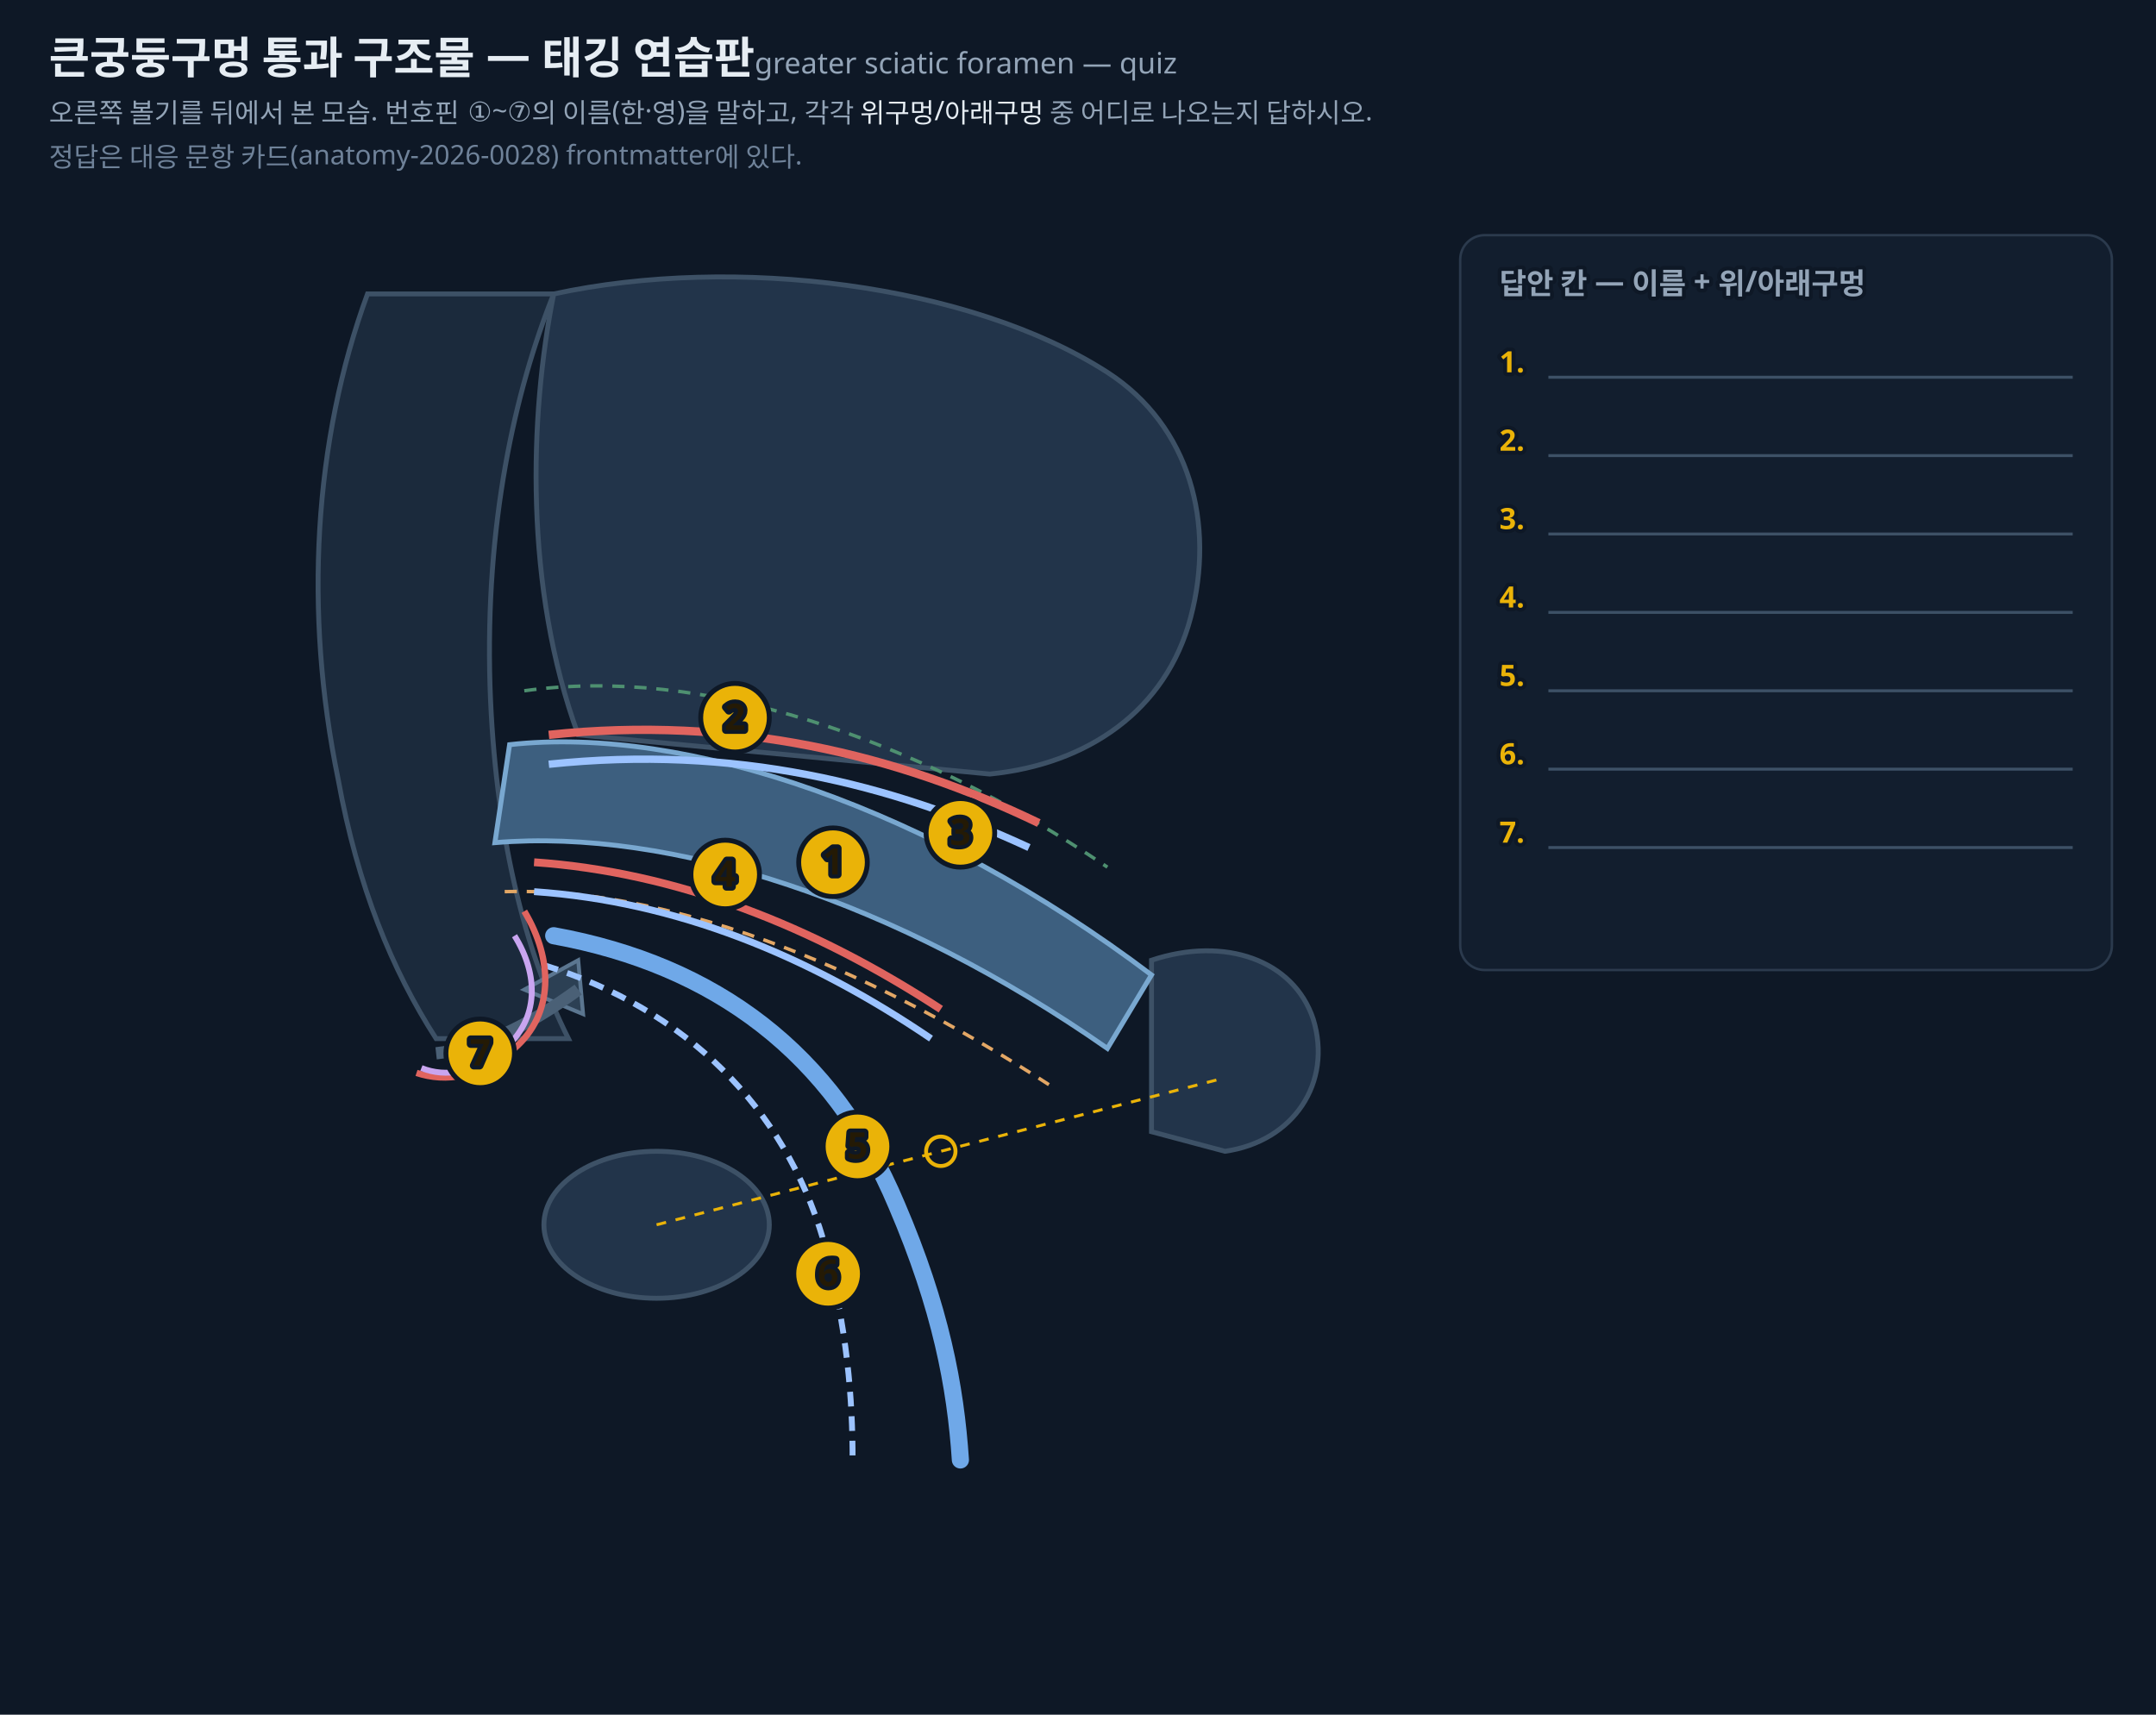
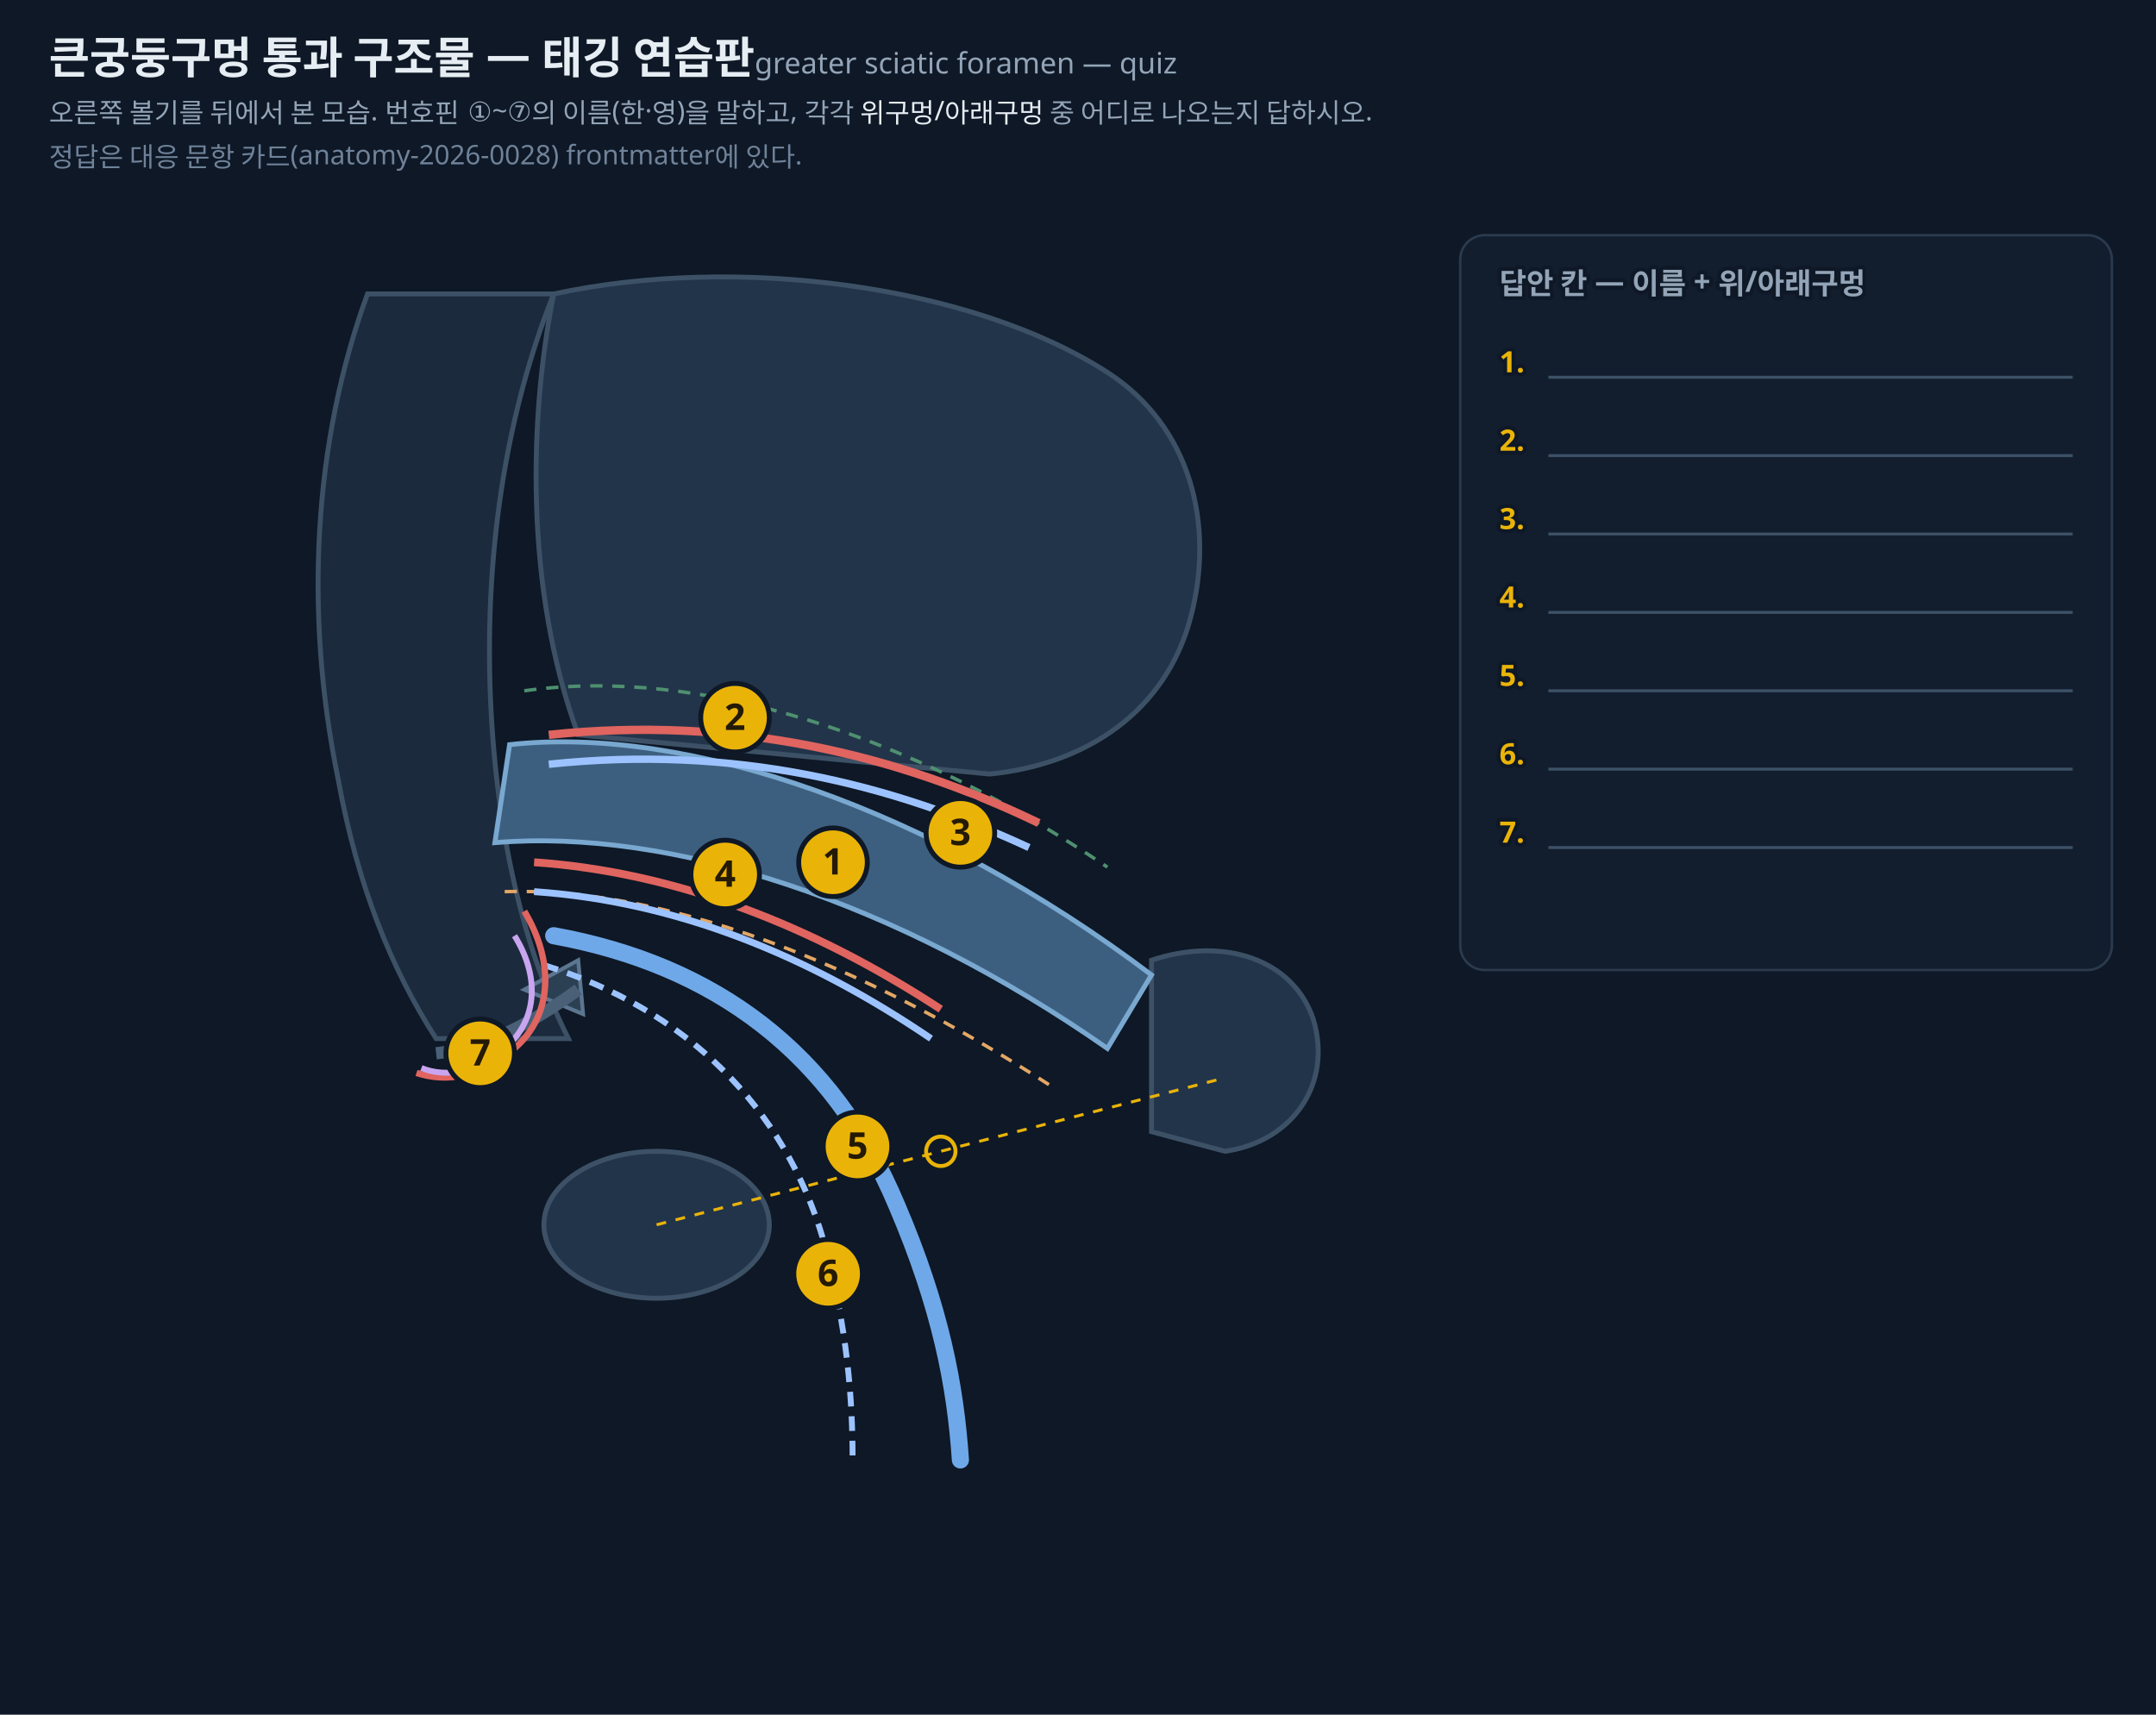
<svg xmlns="http://www.w3.org/2000/svg" viewBox="0 0 880 700" font-family="'Apple SD Gothic Neo','Noto Sans KR',sans-serif" role="img" aria-label="큰궁둥구멍 통과 구조물 태깅 퀴즈판 — 번호핀 7개, 라벨 제거">
  <style>
    text{paint-order:stroke;stroke:#0e1826;stroke-width:3.2px;stroke-linejoin:round}
    .kr{font-weight:700}
+     .pin{stroke:none}
  </style>
  <rect width="880" height="700" fill="#0e1826" />
  <path d="M 150,120 C 128,180 124,250 138,318 C 146,362 160,396 178,424 L 232,424            C 214,388 202,340 200,280 C 198,214 210,160 226,120 Z" fill="#1b2a3c" stroke="#3d5166" stroke-width="2" />
  <path d="M 226,120 C 300,104 396,116 452,152 C 486,174 496,214 486,252            C 476,290 444,312 404,316 L 236,300 C 214,240 216,170 226,120 Z" fill="#22344a" stroke="#3d5166" stroke-width="2" />
  <path d="M 236,392 L 214,404 L 238,414 Z" fill="#2c4054" stroke="#5b7690" stroke-width="1.6" />
  <path d="M 236,404 C 214,420 196,428 178,430" fill="none" stroke="#4a6076" stroke-width="5" />
  <ellipse cx="268" cy="500" rx="46" ry="30" fill="#22344a" stroke="#3d5166" stroke-width="2" />
  <path d="M 470,392 C 500,382 528,392 536,416 C 544,442 528,466 500,470 L 470,462 Z" fill="#22344a" stroke="#3d5166" stroke-width="2" />
  <path d="M 208,304 C 280,296 380,330 470,398 L 452,428 C 366,368 274,338 202,344 Z" fill="#3d5f7f" stroke="#79a8d0" stroke-width="2" />
  <path d="M 214,282 C 286,272 372,300 452,354" fill="none" stroke="#4e9070" stroke-width="1.4" stroke-dasharray="5 4" />
  <path d="M 206,364 C 270,362 350,392 430,444" fill="none" stroke="#e3a765" stroke-width="1.4" stroke-dasharray="5 4" />
  <path d="M 224,300 C 300,292 366,308 424,336" fill="none" stroke="#e0645f" stroke-width="3.4" />
  <path d="M 224,312 C 300,304 364,320 420,346" fill="none" stroke="#9cc3ff" stroke-width="3" />
  <path d="M 218,352 C 276,356 332,378 384,412" fill="none" stroke="#e0645f" stroke-width="3.2" />
  <path d="M 218,364 C 276,368 330,390 380,424" fill="none" stroke="#9cc3ff" stroke-width="2.8" />
  <path d="M 226,382 C 292,394 340,430 366,492 C 384,534 390,566 392,596" fill="none" stroke="#6fa8e8" stroke-width="7" stroke-linecap="round" />
  <path d="M 222,394 C 280,412 320,452 336,506 C 346,542 348,572 348,596" fill="none" stroke="#9cc3ff" stroke-width="2.4" stroke-dasharray="6 4" />
  <path d="M 214,372 C 226,392 226,414 210,428 C 196,440 182,442 170,438" fill="none" stroke="#e0645f" stroke-width="2.6" />
  <path d="M 210,382 C 220,398 220,416 206,428 C 194,438 182,440 172,436" fill="none" stroke="#c9a5f0" stroke-width="2.4" />
  <line x1="268" y1="500" x2="500" y2="440" stroke="#eab308" stroke-width="1.2" stroke-dasharray="4 4" />
  <circle cx="384" cy="470" r="6" fill="none" stroke="#eab308" stroke-width="1.6" />
  <text x="20" y="30" fill="#e6edf3" font-size="18" font-weight="700">큰궁둥구멍 통과 구조물 — 태깅 연습판<tspan fill="#93a4b7" font-size="12" font-weight="400"> greater sciatic foramen — quiz</tspan>
  </text>
  <text x="20" y="50" fill="#93a4b7" font-size="11">오른쪽 볼기를 뒤에서 본 모습. 번호핀 ①~⑦의 이름(한·영)을 말하고, 각각 <tspan fill="#e6edf3">위구멍/아래구멍</tspan> 중 어디로 나오는지 답하시오.</text>
  <text x="20" y="68" fill="#6f8299" font-size="11">정답은 대응 문항 카드(anatomy-2026-0028) frontmatter에 있다.</text>
  <circle cx="340" cy="352" r="14" fill="#eab308" stroke="#0e1826" stroke-width="2" />
-   <text x="340" y="357" fill="#241a05" font-size="15" font-weight="700" text-anchor="middle" stroke="none">1</text>
+   <text x="340" y="357" fill="#241a05" font-size="15" font-weight="700" text-anchor="middle" class="pin">1</text>
  <circle cx="300" cy="293" r="14" fill="#eab308" stroke="#0e1826" stroke-width="2" />
-   <text x="300" y="298" fill="#241a05" font-size="15" font-weight="700" text-anchor="middle" stroke="none">2</text>
+   <text x="300" y="298" fill="#241a05" font-size="15" font-weight="700" text-anchor="middle" class="pin">2</text>
  <circle cx="392" cy="340" r="14" fill="#eab308" stroke="#0e1826" stroke-width="2" />
-   <text x="392" y="345" fill="#241a05" font-size="15" font-weight="700" text-anchor="middle" stroke="none">3</text>
+   <text x="392" y="345" fill="#241a05" font-size="15" font-weight="700" text-anchor="middle" class="pin">3</text>
  <circle cx="296" cy="357" r="14" fill="#eab308" stroke="#0e1826" stroke-width="2" />
-   <text x="296" y="362" fill="#241a05" font-size="15" font-weight="700" text-anchor="middle" stroke="none">4</text>
+   <text x="296" y="362" fill="#241a05" font-size="15" font-weight="700" text-anchor="middle" class="pin">4</text>
  <circle cx="350" cy="468" r="14" fill="#eab308" stroke="#0e1826" stroke-width="2" />
-   <text x="350" y="473" fill="#241a05" font-size="15" font-weight="700" text-anchor="middle" stroke="none">5</text>
+   <text x="350" y="473" fill="#241a05" font-size="15" font-weight="700" text-anchor="middle" class="pin">5</text>
  <circle cx="338" cy="520" r="14" fill="#eab308" stroke="#0e1826" stroke-width="2" />
-   <text x="338" y="525" fill="#241a05" font-size="15" font-weight="700" text-anchor="middle" stroke="none">6</text>
+   <text x="338" y="525" fill="#241a05" font-size="15" font-weight="700" text-anchor="middle" class="pin">6</text>
  <circle cx="196" cy="430" r="14" fill="#eab308" stroke="#0e1826" stroke-width="2" />
-   <text x="196" y="435" fill="#241a05" font-size="15" font-weight="700" text-anchor="middle" stroke="none">7</text>
+   <text x="196" y="435" fill="#241a05" font-size="15" font-weight="700" text-anchor="middle" class="pin">7</text>
  <rect x="596" y="96" width="266" height="300" rx="10" fill="#121e2e" stroke="#2b3a4d" />
  <text x="612" y="120" fill="#93a4b7" font-size="12" font-weight="700">답안 칸 — 이름 + 위/아래구멍</text>
  <text x="612" y="152" fill="#eab308" font-size="12" font-weight="700">1.</text>
  <line x1="632" y1="154" x2="846" y2="154" stroke="#3d5166" stroke-width="1.2" />
  <text x="612" y="184" fill="#eab308" font-size="12" font-weight="700">2.</text>
  <line x1="632" y1="186" x2="846" y2="186" stroke="#3d5166" stroke-width="1.2" />
  <text x="612" y="216" fill="#eab308" font-size="12" font-weight="700">3.</text>
  <line x1="632" y1="218" x2="846" y2="218" stroke="#3d5166" stroke-width="1.2" />
  <text x="612" y="248" fill="#eab308" font-size="12" font-weight="700">4.</text>
  <line x1="632" y1="250" x2="846" y2="250" stroke="#3d5166" stroke-width="1.2" />
  <text x="612" y="280" fill="#eab308" font-size="12" font-weight="700">5.</text>
  <line x1="632" y1="282" x2="846" y2="282" stroke="#3d5166" stroke-width="1.2" />
  <text x="612" y="312" fill="#eab308" font-size="12" font-weight="700">6.</text>
  <line x1="632" y1="314" x2="846" y2="314" stroke="#3d5166" stroke-width="1.2" />
  <text x="612" y="344" fill="#eab308" font-size="12" font-weight="700">7.</text>
  <line x1="632" y1="346" x2="846" y2="346" stroke="#3d5166" stroke-width="1.2" />
</svg>
